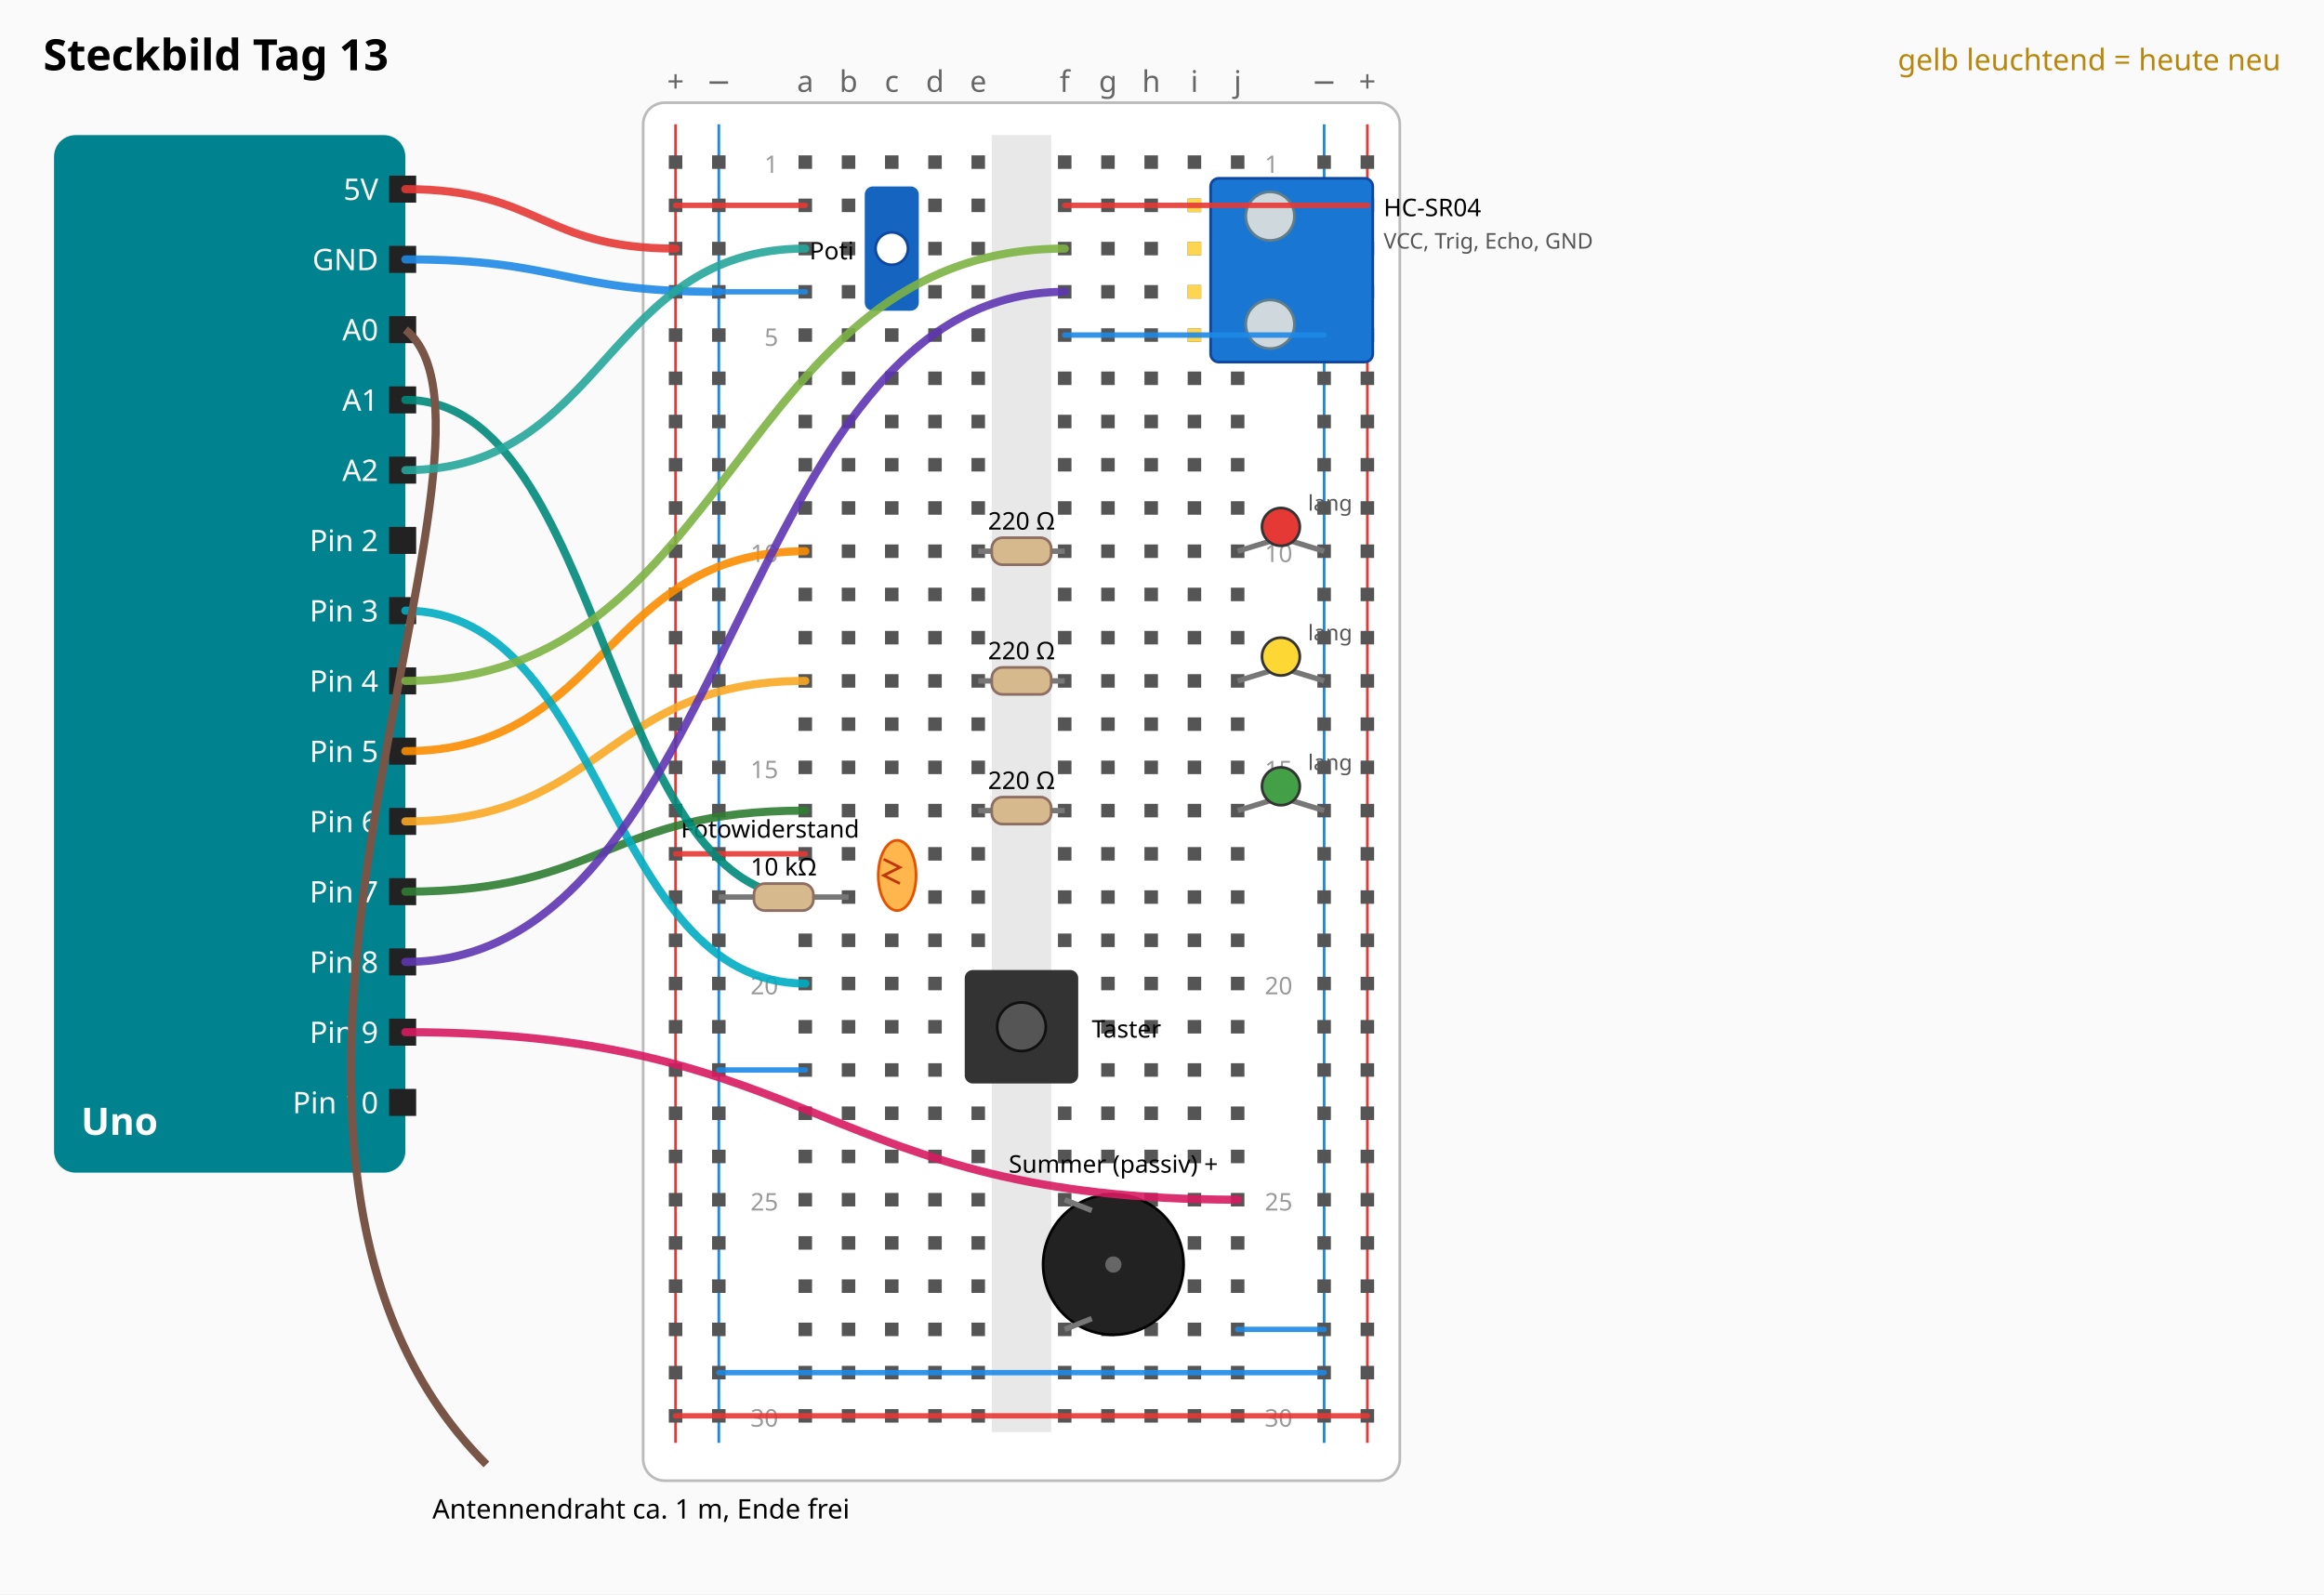
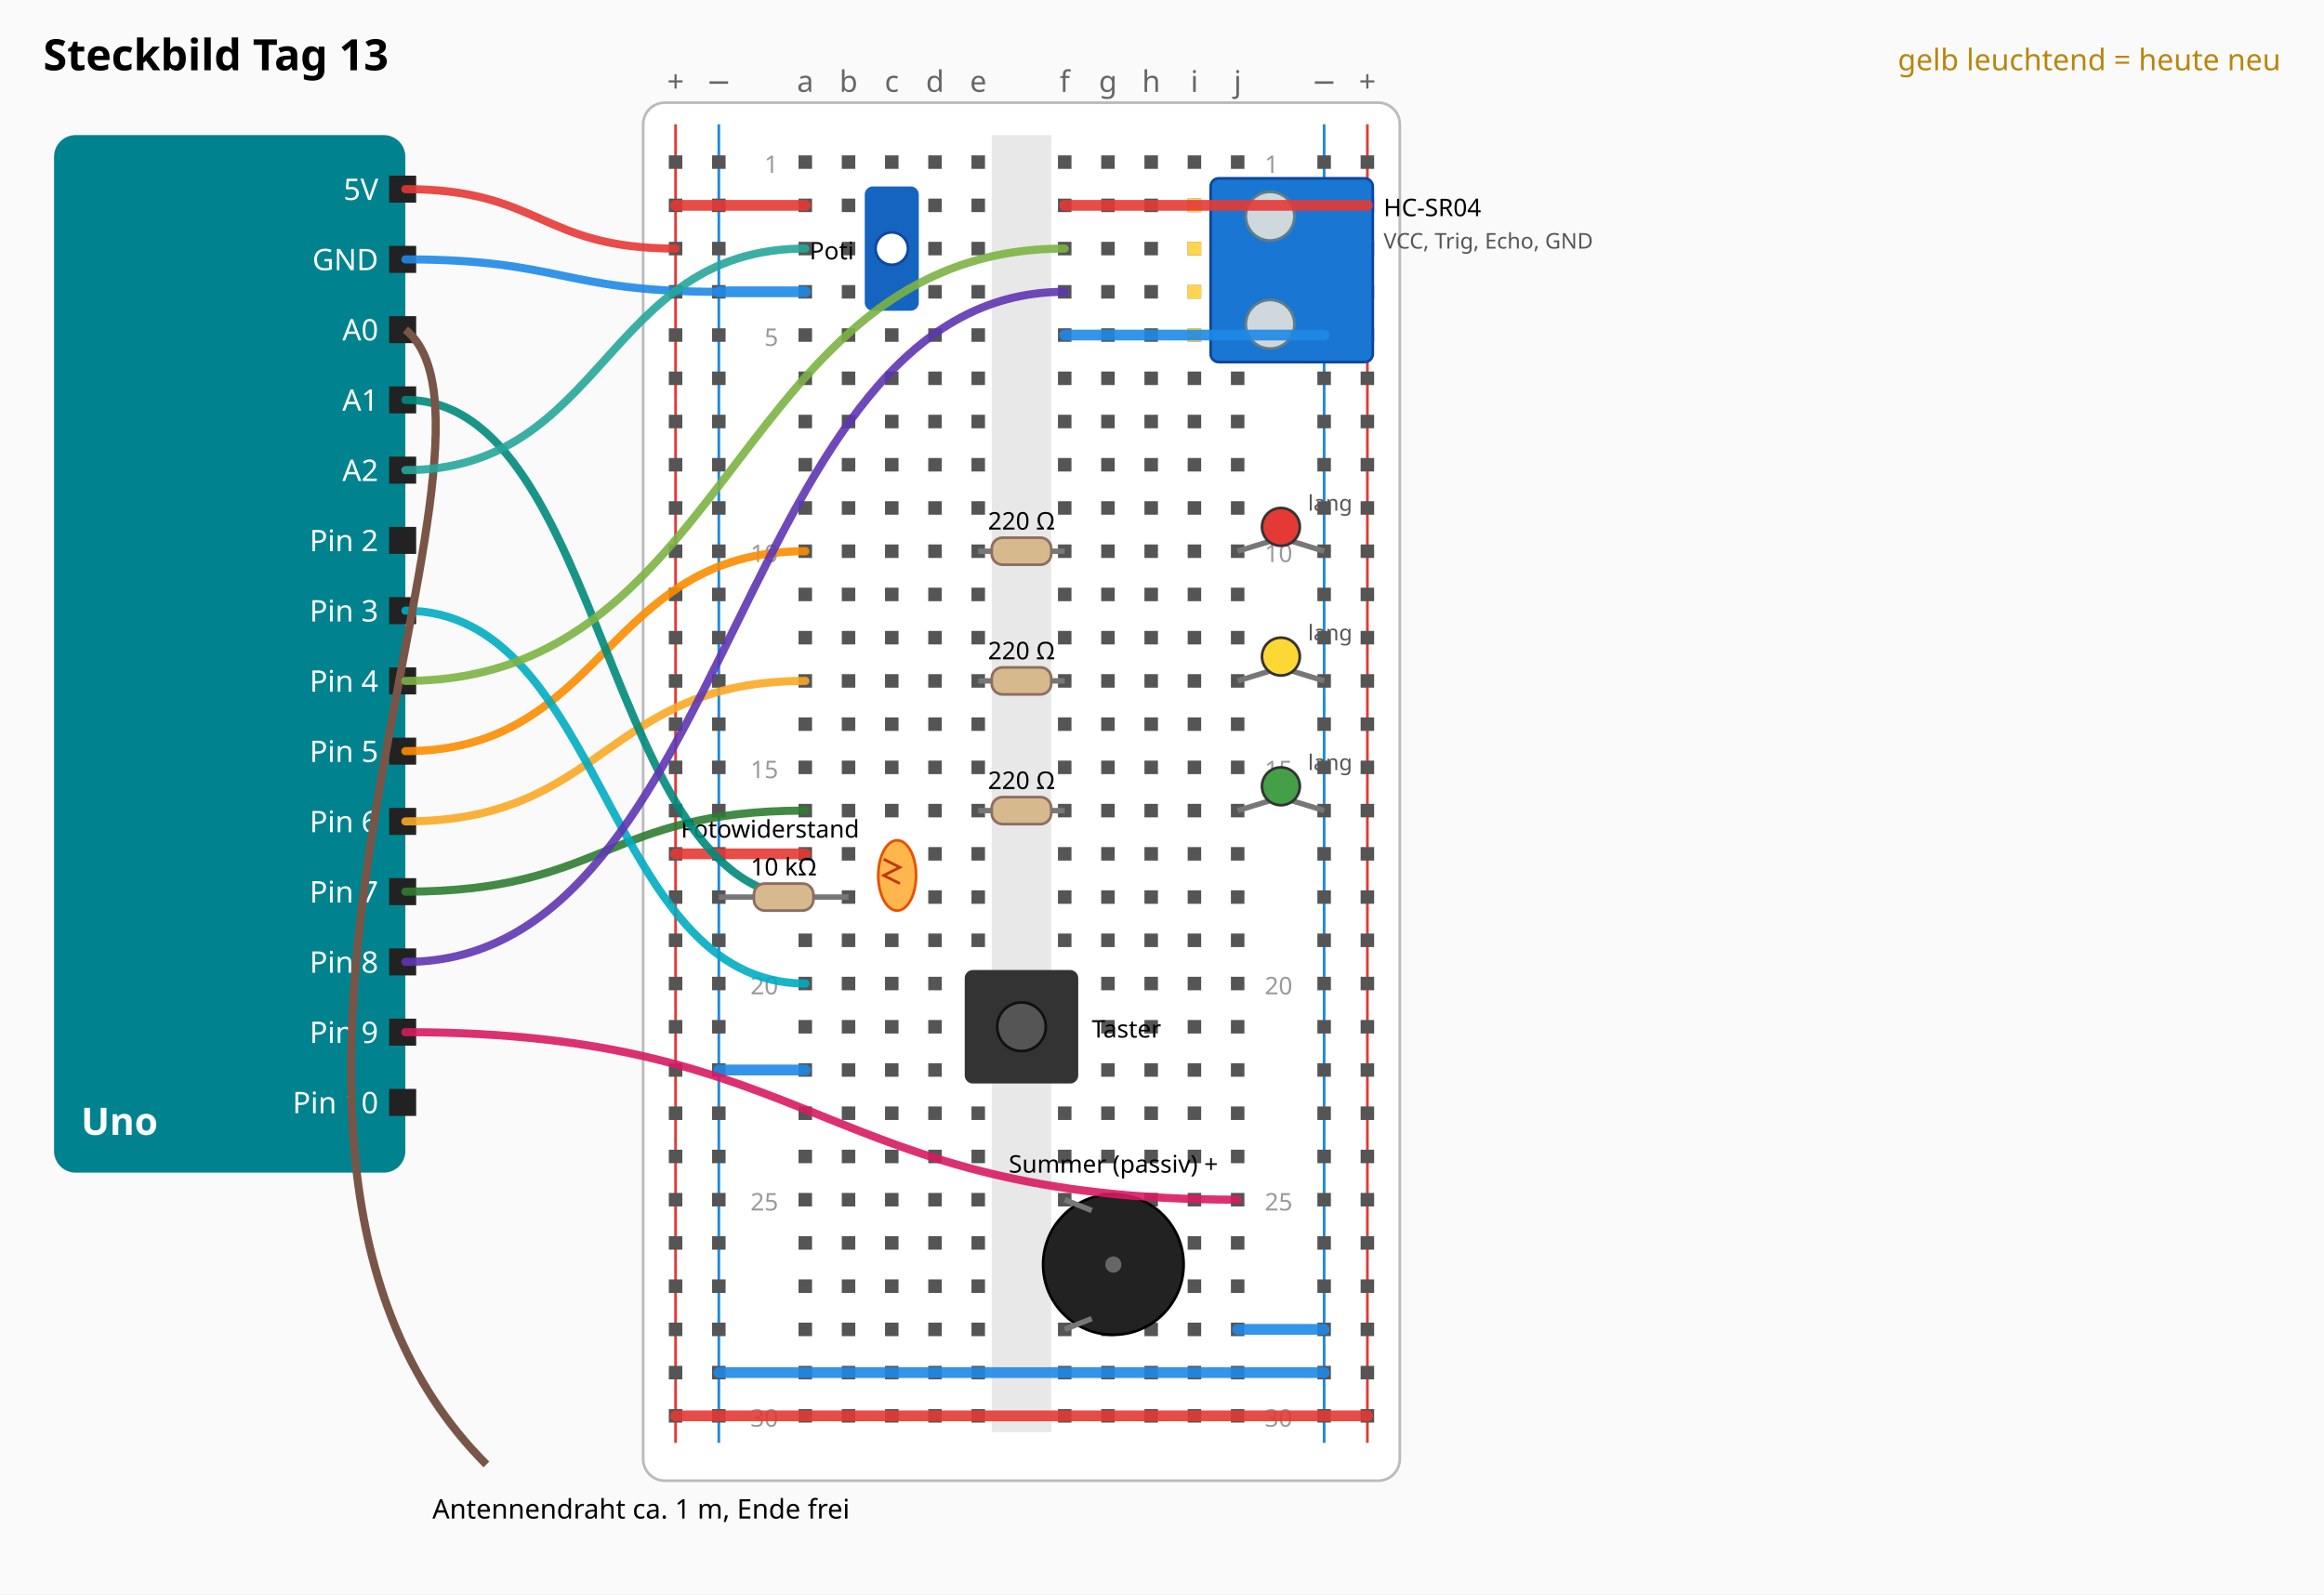
<svg xmlns="http://www.w3.org/2000/svg" viewBox="0 0 860 590" font-family="sans-serif" font-size="11">
  <defs>
    <filter id="glow" x="-50%" y="-50%" width="200%" height="200%">
      <feDropShadow dx="0" dy="0" stdDeviation="2.5" flood-color="#ffd400" flood-opacity="1" />
    </filter>
  </defs>
  <rect width="860" height="590" fill="#fafafa" />
  <text x="16" y="26" font-size="16" font-weight="bold">Steckbild Tag 13</text>
  <text x="844" y="26" text-anchor="end" fill="#b8860b">gelb leuchtend = heute neu</text>
  <rect x="238" y="38" width="280" height="510" rx="8" fill="#ffffff" stroke="#bbb" />
  <rect x="367" y="50" width="22" height="480" fill="#e8e8e8" />
  <line x1="250" y1="46" x2="250" y2="534" stroke="#e53935" stroke-width="1" />
  <line x1="506" y1="46" x2="506" y2="534" stroke="#e53935" stroke-width="1" />
  <line x1="266" y1="46" x2="266" y2="534" stroke="#1e88e5" stroke-width="1" />
  <line x1="490" y1="46" x2="490" y2="534" stroke="#1e88e5" stroke-width="1" />
  <text x="250" y="34" text-anchor="middle" fill="#666">+</text>
  <rect x="247.5" y="57.5" width="5" height="5" fill="#555" />
  <rect x="247.5" y="73.5" width="5" height="5" fill="#555" />
  <rect x="247.5" y="89.5" width="5" height="5" fill="#555" />
  <rect x="247.5" y="105.5" width="5" height="5" fill="#555" />
  <rect x="247.5" y="121.5" width="5" height="5" fill="#555" />
  <rect x="247.5" y="137.5" width="5" height="5" fill="#555" />
  <rect x="247.5" y="153.5" width="5" height="5" fill="#555" />
  <rect x="247.5" y="169.5" width="5" height="5" fill="#555" />
  <rect x="247.5" y="185.5" width="5" height="5" fill="#555" />
  <rect x="247.5" y="201.5" width="5" height="5" fill="#555" />
  <rect x="247.5" y="217.5" width="5" height="5" fill="#555" />
  <rect x="247.5" y="233.5" width="5" height="5" fill="#555" />
  <rect x="247.5" y="249.5" width="5" height="5" fill="#555" />
  <rect x="247.5" y="265.5" width="5" height="5" fill="#555" />
  <rect x="247.5" y="281.5" width="5" height="5" fill="#555" />
  <rect x="247.5" y="297.5" width="5" height="5" fill="#555" />
  <rect x="247.5" y="313.5" width="5" height="5" fill="#555" />
  <rect x="247.5" y="329.5" width="5" height="5" fill="#555" />
  <rect x="247.5" y="345.5" width="5" height="5" fill="#555" />
  <rect x="247.5" y="361.5" width="5" height="5" fill="#555" />
  <rect x="247.5" y="377.5" width="5" height="5" fill="#555" />
  <rect x="247.5" y="393.5" width="5" height="5" fill="#555" />
  <rect x="247.5" y="409.5" width="5" height="5" fill="#555" />
  <rect x="247.5" y="425.5" width="5" height="5" fill="#555" />
  <rect x="247.5" y="441.5" width="5" height="5" fill="#555" />
  <rect x="247.5" y="457.5" width="5" height="5" fill="#555" />
  <rect x="247.5" y="473.5" width="5" height="5" fill="#555" />
  <rect x="247.5" y="489.5" width="5" height="5" fill="#555" />
  <rect x="247.5" y="505.5" width="5" height="5" fill="#555" />
  <rect x="247.5" y="521.5" width="5" height="5" fill="#555" />
  <text x="266" y="34" text-anchor="middle" fill="#666">−</text>
  <rect x="263.5" y="57.5" width="5" height="5" fill="#555" />
  <rect x="263.5" y="73.5" width="5" height="5" fill="#555" />
  <rect x="263.5" y="89.5" width="5" height="5" fill="#555" />
  <rect x="263.5" y="105.5" width="5" height="5" fill="#555" />
  <rect x="263.5" y="121.5" width="5" height="5" fill="#555" />
  <rect x="263.5" y="137.5" width="5" height="5" fill="#555" />
  <rect x="263.5" y="153.5" width="5" height="5" fill="#555" />
  <rect x="263.5" y="169.5" width="5" height="5" fill="#555" />
  <rect x="263.5" y="185.5" width="5" height="5" fill="#555" />
  <rect x="263.5" y="201.5" width="5" height="5" fill="#555" />
  <rect x="263.5" y="217.5" width="5" height="5" fill="#555" />
  <rect x="263.5" y="233.5" width="5" height="5" fill="#555" />
  <rect x="263.5" y="249.5" width="5" height="5" fill="#555" />
  <rect x="263.5" y="265.5" width="5" height="5" fill="#555" />
  <rect x="263.5" y="281.5" width="5" height="5" fill="#555" />
  <rect x="263.5" y="297.5" width="5" height="5" fill="#555" />
  <rect x="263.5" y="313.5" width="5" height="5" fill="#555" />
  <rect x="263.5" y="329.5" width="5" height="5" fill="#555" />
  <rect x="263.5" y="345.5" width="5" height="5" fill="#555" />
  <rect x="263.5" y="361.5" width="5" height="5" fill="#555" />
  <rect x="263.5" y="377.5" width="5" height="5" fill="#555" />
  <rect x="263.5" y="393.5" width="5" height="5" fill="#555" />
  <rect x="263.5" y="409.5" width="5" height="5" fill="#555" />
  <rect x="263.5" y="425.5" width="5" height="5" fill="#555" />
  <rect x="263.5" y="441.5" width="5" height="5" fill="#555" />
  <rect x="263.5" y="457.5" width="5" height="5" fill="#555" />
  <rect x="263.5" y="473.5" width="5" height="5" fill="#555" />
  <rect x="263.5" y="489.5" width="5" height="5" fill="#555" />
  <rect x="263.5" y="505.5" width="5" height="5" fill="#555" />
  <rect x="263.5" y="521.5" width="5" height="5" fill="#555" />
  <text x="298" y="34" text-anchor="middle" fill="#666">a</text>
  <rect x="295.5" y="57.5" width="5" height="5" fill="#555" />
  <rect x="295.5" y="73.5" width="5" height="5" fill="#555" />
  <rect x="295.5" y="89.5" width="5" height="5" fill="#555" />
  <rect x="295.5" y="105.5" width="5" height="5" fill="#555" />
  <rect x="295.5" y="121.5" width="5" height="5" fill="#555" />
  <rect x="295.5" y="137.5" width="5" height="5" fill="#555" />
  <rect x="295.5" y="153.5" width="5" height="5" fill="#555" />
  <rect x="295.5" y="169.5" width="5" height="5" fill="#555" />
  <rect x="295.5" y="185.5" width="5" height="5" fill="#555" />
  <rect x="295.5" y="201.5" width="5" height="5" fill="#555" />
  <rect x="295.5" y="217.5" width="5" height="5" fill="#555" />
  <rect x="295.5" y="233.5" width="5" height="5" fill="#555" />
  <rect x="295.5" y="249.5" width="5" height="5" fill="#555" />
  <rect x="295.5" y="265.5" width="5" height="5" fill="#555" />
  <rect x="295.5" y="281.5" width="5" height="5" fill="#555" />
  <rect x="295.5" y="297.5" width="5" height="5" fill="#555" />
  <rect x="295.5" y="313.5" width="5" height="5" fill="#555" />
  <rect x="295.5" y="329.5" width="5" height="5" fill="#555" />
  <rect x="295.5" y="345.5" width="5" height="5" fill="#555" />
  <rect x="295.5" y="361.5" width="5" height="5" fill="#555" />
  <rect x="295.5" y="377.5" width="5" height="5" fill="#555" />
  <rect x="295.5" y="393.5" width="5" height="5" fill="#555" />
  <rect x="295.5" y="409.5" width="5" height="5" fill="#555" />
  <rect x="295.5" y="425.5" width="5" height="5" fill="#555" />
  <rect x="295.5" y="441.5" width="5" height="5" fill="#555" />
  <rect x="295.5" y="457.5" width="5" height="5" fill="#555" />
  <rect x="295.5" y="473.5" width="5" height="5" fill="#555" />
  <rect x="295.5" y="489.5" width="5" height="5" fill="#555" />
  <rect x="295.5" y="505.5" width="5" height="5" fill="#555" />
  <rect x="295.5" y="521.5" width="5" height="5" fill="#555" />
  <text x="314" y="34" text-anchor="middle" fill="#666">b</text>
  <rect x="311.5" y="57.5" width="5" height="5" fill="#555" />
  <rect x="311.5" y="73.5" width="5" height="5" fill="#555" />
  <rect x="311.5" y="89.5" width="5" height="5" fill="#555" />
  <rect x="311.5" y="105.5" width="5" height="5" fill="#555" />
  <rect x="311.5" y="121.5" width="5" height="5" fill="#555" />
  <rect x="311.5" y="137.5" width="5" height="5" fill="#555" />
  <rect x="311.5" y="153.5" width="5" height="5" fill="#555" />
  <rect x="311.5" y="169.5" width="5" height="5" fill="#555" />
  <rect x="311.5" y="185.5" width="5" height="5" fill="#555" />
  <rect x="311.5" y="201.5" width="5" height="5" fill="#555" />
  <rect x="311.5" y="217.5" width="5" height="5" fill="#555" />
  <rect x="311.5" y="233.5" width="5" height="5" fill="#555" />
  <rect x="311.5" y="249.5" width="5" height="5" fill="#555" />
  <rect x="311.5" y="265.5" width="5" height="5" fill="#555" />
  <rect x="311.5" y="281.5" width="5" height="5" fill="#555" />
  <rect x="311.5" y="297.5" width="5" height="5" fill="#555" />
  <rect x="311.5" y="313.5" width="5" height="5" fill="#555" />
  <rect x="311.5" y="329.5" width="5" height="5" fill="#555" />
  <rect x="311.5" y="345.5" width="5" height="5" fill="#555" />
  <rect x="311.5" y="361.5" width="5" height="5" fill="#555" />
  <rect x="311.5" y="377.5" width="5" height="5" fill="#555" />
  <rect x="311.5" y="393.5" width="5" height="5" fill="#555" />
  <rect x="311.5" y="409.5" width="5" height="5" fill="#555" />
  <rect x="311.5" y="425.5" width="5" height="5" fill="#555" />
  <rect x="311.5" y="441.5" width="5" height="5" fill="#555" />
  <rect x="311.5" y="457.5" width="5" height="5" fill="#555" />
  <rect x="311.5" y="473.5" width="5" height="5" fill="#555" />
  <rect x="311.5" y="489.5" width="5" height="5" fill="#555" />
  <rect x="311.5" y="505.5" width="5" height="5" fill="#555" />
  <rect x="311.5" y="521.5" width="5" height="5" fill="#555" />
  <text x="330" y="34" text-anchor="middle" fill="#666">c</text>
  <rect x="327.5" y="57.5" width="5" height="5" fill="#555" />
  <rect x="327.5" y="73.5" width="5" height="5" fill="#555" />
  <rect x="327.5" y="89.5" width="5" height="5" fill="#555" />
  <rect x="327.5" y="105.5" width="5" height="5" fill="#555" />
  <rect x="327.5" y="121.5" width="5" height="5" fill="#555" />
  <rect x="327.5" y="137.5" width="5" height="5" fill="#555" />
  <rect x="327.5" y="153.5" width="5" height="5" fill="#555" />
  <rect x="327.5" y="169.5" width="5" height="5" fill="#555" />
  <rect x="327.5" y="185.5" width="5" height="5" fill="#555" />
  <rect x="327.5" y="201.5" width="5" height="5" fill="#555" />
  <rect x="327.5" y="217.5" width="5" height="5" fill="#555" />
  <rect x="327.5" y="233.5" width="5" height="5" fill="#555" />
  <rect x="327.5" y="249.5" width="5" height="5" fill="#555" />
  <rect x="327.5" y="265.5" width="5" height="5" fill="#555" />
  <rect x="327.5" y="281.5" width="5" height="5" fill="#555" />
  <rect x="327.5" y="297.5" width="5" height="5" fill="#555" />
  <rect x="327.5" y="313.5" width="5" height="5" fill="#555" />
  <rect x="327.5" y="329.5" width="5" height="5" fill="#555" />
  <rect x="327.5" y="345.5" width="5" height="5" fill="#555" />
  <rect x="327.5" y="361.5" width="5" height="5" fill="#555" />
  <rect x="327.5" y="377.5" width="5" height="5" fill="#555" />
  <rect x="327.5" y="393.5" width="5" height="5" fill="#555" />
  <rect x="327.5" y="409.5" width="5" height="5" fill="#555" />
  <rect x="327.5" y="425.5" width="5" height="5" fill="#555" />
  <rect x="327.5" y="441.5" width="5" height="5" fill="#555" />
  <rect x="327.5" y="457.5" width="5" height="5" fill="#555" />
  <rect x="327.5" y="473.5" width="5" height="5" fill="#555" />
  <rect x="327.5" y="489.5" width="5" height="5" fill="#555" />
  <rect x="327.5" y="505.5" width="5" height="5" fill="#555" />
  <rect x="327.5" y="521.5" width="5" height="5" fill="#555" />
  <text x="346" y="34" text-anchor="middle" fill="#666">d</text>
  <rect x="343.5" y="57.5" width="5" height="5" fill="#555" />
  <rect x="343.5" y="73.5" width="5" height="5" fill="#555" />
  <rect x="343.5" y="89.5" width="5" height="5" fill="#555" />
  <rect x="343.5" y="105.5" width="5" height="5" fill="#555" />
  <rect x="343.5" y="121.5" width="5" height="5" fill="#555" />
  <rect x="343.5" y="137.5" width="5" height="5" fill="#555" />
  <rect x="343.5" y="153.5" width="5" height="5" fill="#555" />
  <rect x="343.5" y="169.5" width="5" height="5" fill="#555" />
  <rect x="343.5" y="185.5" width="5" height="5" fill="#555" />
  <rect x="343.5" y="201.5" width="5" height="5" fill="#555" />
  <rect x="343.5" y="217.5" width="5" height="5" fill="#555" />
  <rect x="343.5" y="233.5" width="5" height="5" fill="#555" />
  <rect x="343.5" y="249.5" width="5" height="5" fill="#555" />
  <rect x="343.5" y="265.5" width="5" height="5" fill="#555" />
  <rect x="343.5" y="281.5" width="5" height="5" fill="#555" />
  <rect x="343.5" y="297.5" width="5" height="5" fill="#555" />
  <rect x="343.5" y="313.5" width="5" height="5" fill="#555" />
  <rect x="343.5" y="329.5" width="5" height="5" fill="#555" />
  <rect x="343.5" y="345.5" width="5" height="5" fill="#555" />
  <rect x="343.5" y="361.5" width="5" height="5" fill="#555" />
  <rect x="343.5" y="377.5" width="5" height="5" fill="#555" />
  <rect x="343.5" y="393.5" width="5" height="5" fill="#555" />
  <rect x="343.5" y="409.5" width="5" height="5" fill="#555" />
  <rect x="343.5" y="425.5" width="5" height="5" fill="#555" />
  <rect x="343.5" y="441.5" width="5" height="5" fill="#555" />
  <rect x="343.5" y="457.5" width="5" height="5" fill="#555" />
  <rect x="343.5" y="473.5" width="5" height="5" fill="#555" />
  <rect x="343.5" y="489.5" width="5" height="5" fill="#555" />
  <rect x="343.5" y="505.5" width="5" height="5" fill="#555" />
  <rect x="343.5" y="521.5" width="5" height="5" fill="#555" />
  <text x="362" y="34" text-anchor="middle" fill="#666">e</text>
  <rect x="359.5" y="57.5" width="5" height="5" fill="#555" />
  <rect x="359.5" y="73.5" width="5" height="5" fill="#555" />
  <rect x="359.5" y="89.5" width="5" height="5" fill="#555" />
  <rect x="359.5" y="105.5" width="5" height="5" fill="#555" />
  <rect x="359.5" y="121.5" width="5" height="5" fill="#555" />
  <rect x="359.5" y="137.5" width="5" height="5" fill="#555" />
  <rect x="359.5" y="153.5" width="5" height="5" fill="#555" />
  <rect x="359.5" y="169.5" width="5" height="5" fill="#555" />
  <rect x="359.5" y="185.5" width="5" height="5" fill="#555" />
  <rect x="359.5" y="201.5" width="5" height="5" fill="#555" />
  <rect x="359.5" y="217.5" width="5" height="5" fill="#555" />
  <rect x="359.5" y="233.5" width="5" height="5" fill="#555" />
  <rect x="359.5" y="249.5" width="5" height="5" fill="#555" />
  <rect x="359.5" y="265.5" width="5" height="5" fill="#555" />
  <rect x="359.5" y="281.5" width="5" height="5" fill="#555" />
  <rect x="359.5" y="297.5" width="5" height="5" fill="#555" />
  <rect x="359.5" y="313.5" width="5" height="5" fill="#555" />
  <rect x="359.5" y="329.5" width="5" height="5" fill="#555" />
  <rect x="359.5" y="345.5" width="5" height="5" fill="#555" />
  <rect x="359.5" y="361.5" width="5" height="5" fill="#555" />
  <rect x="359.5" y="377.5" width="5" height="5" fill="#555" />
  <rect x="359.5" y="393.5" width="5" height="5" fill="#555" />
  <rect x="359.5" y="409.5" width="5" height="5" fill="#555" />
  <rect x="359.5" y="425.5" width="5" height="5" fill="#555" />
  <rect x="359.5" y="441.5" width="5" height="5" fill="#555" />
  <rect x="359.5" y="457.5" width="5" height="5" fill="#555" />
  <rect x="359.5" y="473.5" width="5" height="5" fill="#555" />
  <rect x="359.5" y="489.5" width="5" height="5" fill="#555" />
  <rect x="359.5" y="505.5" width="5" height="5" fill="#555" />
  <rect x="359.5" y="521.5" width="5" height="5" fill="#555" />
  <text x="394" y="34" text-anchor="middle" fill="#666">f</text>
  <rect x="391.5" y="57.5" width="5" height="5" fill="#555" />
  <rect x="391.5" y="73.5" width="5" height="5" fill="#555" />
  <rect x="391.5" y="89.5" width="5" height="5" fill="#555" />
  <rect x="391.5" y="105.5" width="5" height="5" fill="#555" />
  <rect x="391.5" y="121.5" width="5" height="5" fill="#555" />
  <rect x="391.5" y="137.5" width="5" height="5" fill="#555" />
  <rect x="391.5" y="153.5" width="5" height="5" fill="#555" />
  <rect x="391.5" y="169.5" width="5" height="5" fill="#555" />
  <rect x="391.5" y="185.5" width="5" height="5" fill="#555" />
  <rect x="391.5" y="201.5" width="5" height="5" fill="#555" />
  <rect x="391.5" y="217.5" width="5" height="5" fill="#555" />
  <rect x="391.5" y="233.5" width="5" height="5" fill="#555" />
  <rect x="391.5" y="249.5" width="5" height="5" fill="#555" />
  <rect x="391.5" y="265.5" width="5" height="5" fill="#555" />
  <rect x="391.5" y="281.5" width="5" height="5" fill="#555" />
  <rect x="391.5" y="297.5" width="5" height="5" fill="#555" />
  <rect x="391.5" y="313.5" width="5" height="5" fill="#555" />
  <rect x="391.5" y="329.5" width="5" height="5" fill="#555" />
  <rect x="391.5" y="345.5" width="5" height="5" fill="#555" />
  <rect x="391.5" y="361.5" width="5" height="5" fill="#555" />
  <rect x="391.5" y="377.5" width="5" height="5" fill="#555" />
  <rect x="391.5" y="393.5" width="5" height="5" fill="#555" />
  <rect x="391.5" y="409.5" width="5" height="5" fill="#555" />
  <rect x="391.5" y="425.5" width="5" height="5" fill="#555" />
  <rect x="391.5" y="441.5" width="5" height="5" fill="#555" />
  <rect x="391.5" y="457.5" width="5" height="5" fill="#555" />
  <rect x="391.5" y="473.5" width="5" height="5" fill="#555" />
  <rect x="391.5" y="489.5" width="5" height="5" fill="#555" />
  <rect x="391.5" y="505.5" width="5" height="5" fill="#555" />
  <rect x="391.5" y="521.5" width="5" height="5" fill="#555" />
  <text x="410" y="34" text-anchor="middle" fill="#666">g</text>
  <rect x="407.5" y="57.5" width="5" height="5" fill="#555" />
  <rect x="407.5" y="73.5" width="5" height="5" fill="#555" />
  <rect x="407.5" y="89.5" width="5" height="5" fill="#555" />
  <rect x="407.5" y="105.5" width="5" height="5" fill="#555" />
  <rect x="407.5" y="121.5" width="5" height="5" fill="#555" />
  <rect x="407.5" y="137.5" width="5" height="5" fill="#555" />
  <rect x="407.5" y="153.5" width="5" height="5" fill="#555" />
  <rect x="407.5" y="169.5" width="5" height="5" fill="#555" />
  <rect x="407.5" y="185.5" width="5" height="5" fill="#555" />
  <rect x="407.5" y="201.5" width="5" height="5" fill="#555" />
  <rect x="407.5" y="217.5" width="5" height="5" fill="#555" />
  <rect x="407.5" y="233.5" width="5" height="5" fill="#555" />
  <rect x="407.5" y="249.5" width="5" height="5" fill="#555" />
  <rect x="407.5" y="265.5" width="5" height="5" fill="#555" />
  <rect x="407.5" y="281.5" width="5" height="5" fill="#555" />
  <rect x="407.5" y="297.5" width="5" height="5" fill="#555" />
  <rect x="407.5" y="313.5" width="5" height="5" fill="#555" />
  <rect x="407.5" y="329.5" width="5" height="5" fill="#555" />
  <rect x="407.5" y="345.5" width="5" height="5" fill="#555" />
  <rect x="407.5" y="361.5" width="5" height="5" fill="#555" />
  <rect x="407.5" y="377.5" width="5" height="5" fill="#555" />
  <rect x="407.5" y="393.5" width="5" height="5" fill="#555" />
  <rect x="407.5" y="409.5" width="5" height="5" fill="#555" />
  <rect x="407.5" y="425.5" width="5" height="5" fill="#555" />
  <rect x="407.5" y="441.5" width="5" height="5" fill="#555" />
  <rect x="407.5" y="457.5" width="5" height="5" fill="#555" />
  <rect x="407.5" y="473.5" width="5" height="5" fill="#555" />
  <rect x="407.5" y="489.5" width="5" height="5" fill="#555" />
  <rect x="407.5" y="505.5" width="5" height="5" fill="#555" />
  <rect x="407.5" y="521.5" width="5" height="5" fill="#555" />
  <text x="426" y="34" text-anchor="middle" fill="#666">h</text>
  <rect x="423.5" y="57.5" width="5" height="5" fill="#555" />
  <rect x="423.5" y="73.5" width="5" height="5" fill="#555" />
  <rect x="423.5" y="89.5" width="5" height="5" fill="#555" />
  <rect x="423.5" y="105.5" width="5" height="5" fill="#555" />
  <rect x="423.5" y="121.5" width="5" height="5" fill="#555" />
  <rect x="423.5" y="137.5" width="5" height="5" fill="#555" />
  <rect x="423.5" y="153.5" width="5" height="5" fill="#555" />
  <rect x="423.5" y="169.5" width="5" height="5" fill="#555" />
  <rect x="423.5" y="185.5" width="5" height="5" fill="#555" />
  <rect x="423.5" y="201.5" width="5" height="5" fill="#555" />
  <rect x="423.5" y="217.5" width="5" height="5" fill="#555" />
  <rect x="423.5" y="233.5" width="5" height="5" fill="#555" />
  <rect x="423.5" y="249.5" width="5" height="5" fill="#555" />
  <rect x="423.5" y="265.5" width="5" height="5" fill="#555" />
  <rect x="423.5" y="281.5" width="5" height="5" fill="#555" />
  <rect x="423.5" y="297.5" width="5" height="5" fill="#555" />
  <rect x="423.5" y="313.5" width="5" height="5" fill="#555" />
  <rect x="423.5" y="329.5" width="5" height="5" fill="#555" />
  <rect x="423.5" y="345.5" width="5" height="5" fill="#555" />
  <rect x="423.5" y="361.5" width="5" height="5" fill="#555" />
  <rect x="423.5" y="377.5" width="5" height="5" fill="#555" />
  <rect x="423.5" y="393.5" width="5" height="5" fill="#555" />
  <rect x="423.5" y="409.5" width="5" height="5" fill="#555" />
  <rect x="423.5" y="425.5" width="5" height="5" fill="#555" />
  <rect x="423.5" y="441.5" width="5" height="5" fill="#555" />
  <rect x="423.5" y="457.5" width="5" height="5" fill="#555" />
  <rect x="423.5" y="473.5" width="5" height="5" fill="#555" />
  <rect x="423.5" y="489.5" width="5" height="5" fill="#555" />
  <rect x="423.5" y="505.5" width="5" height="5" fill="#555" />
  <rect x="423.5" y="521.5" width="5" height="5" fill="#555" />
  <text x="442" y="34" text-anchor="middle" fill="#666">i</text>
  <rect x="439.5" y="57.5" width="5" height="5" fill="#555" />
  <rect x="439.5" y="73.5" width="5" height="5" fill="#555" />
  <rect x="439.5" y="89.5" width="5" height="5" fill="#555" />
  <rect x="439.5" y="105.5" width="5" height="5" fill="#555" />
  <rect x="439.5" y="121.5" width="5" height="5" fill="#555" />
  <rect x="439.5" y="137.5" width="5" height="5" fill="#555" />
  <rect x="439.5" y="153.5" width="5" height="5" fill="#555" />
  <rect x="439.5" y="169.5" width="5" height="5" fill="#555" />
  <rect x="439.5" y="185.5" width="5" height="5" fill="#555" />
  <rect x="439.5" y="201.5" width="5" height="5" fill="#555" />
  <rect x="439.5" y="217.5" width="5" height="5" fill="#555" />
  <rect x="439.5" y="233.5" width="5" height="5" fill="#555" />
  <rect x="439.5" y="249.5" width="5" height="5" fill="#555" />
  <rect x="439.5" y="265.5" width="5" height="5" fill="#555" />
  <rect x="439.5" y="281.5" width="5" height="5" fill="#555" />
  <rect x="439.5" y="297.5" width="5" height="5" fill="#555" />
  <rect x="439.5" y="313.5" width="5" height="5" fill="#555" />
  <rect x="439.5" y="329.5" width="5" height="5" fill="#555" />
  <rect x="439.5" y="345.5" width="5" height="5" fill="#555" />
  <rect x="439.5" y="361.5" width="5" height="5" fill="#555" />
  <rect x="439.5" y="377.5" width="5" height="5" fill="#555" />
  <rect x="439.5" y="393.5" width="5" height="5" fill="#555" />
  <rect x="439.5" y="409.5" width="5" height="5" fill="#555" />
  <rect x="439.5" y="425.5" width="5" height="5" fill="#555" />
  <rect x="439.5" y="441.5" width="5" height="5" fill="#555" />
  <rect x="439.5" y="457.5" width="5" height="5" fill="#555" />
  <rect x="439.5" y="473.5" width="5" height="5" fill="#555" />
  <rect x="439.5" y="489.5" width="5" height="5" fill="#555" />
  <rect x="439.5" y="505.5" width="5" height="5" fill="#555" />
  <rect x="439.5" y="521.5" width="5" height="5" fill="#555" />
  <text x="458" y="34" text-anchor="middle" fill="#666">j</text>
  <rect x="455.5" y="57.5" width="5" height="5" fill="#555" />
  <rect x="455.5" y="73.5" width="5" height="5" fill="#555" />
  <rect x="455.5" y="89.5" width="5" height="5" fill="#555" />
  <rect x="455.5" y="105.5" width="5" height="5" fill="#555" />
  <rect x="455.5" y="121.5" width="5" height="5" fill="#555" />
  <rect x="455.5" y="137.5" width="5" height="5" fill="#555" />
  <rect x="455.5" y="153.5" width="5" height="5" fill="#555" />
  <rect x="455.5" y="169.5" width="5" height="5" fill="#555" />
  <rect x="455.5" y="185.5" width="5" height="5" fill="#555" />
  <rect x="455.5" y="201.5" width="5" height="5" fill="#555" />
  <rect x="455.5" y="217.5" width="5" height="5" fill="#555" />
  <rect x="455.5" y="233.5" width="5" height="5" fill="#555" />
  <rect x="455.5" y="249.5" width="5" height="5" fill="#555" />
  <rect x="455.5" y="265.5" width="5" height="5" fill="#555" />
  <rect x="455.5" y="281.5" width="5" height="5" fill="#555" />
  <rect x="455.5" y="297.5" width="5" height="5" fill="#555" />
  <rect x="455.5" y="313.5" width="5" height="5" fill="#555" />
  <rect x="455.5" y="329.5" width="5" height="5" fill="#555" />
  <rect x="455.5" y="345.5" width="5" height="5" fill="#555" />
  <rect x="455.5" y="361.5" width="5" height="5" fill="#555" />
  <rect x="455.5" y="377.5" width="5" height="5" fill="#555" />
  <rect x="455.5" y="393.5" width="5" height="5" fill="#555" />
  <rect x="455.5" y="409.5" width="5" height="5" fill="#555" />
  <rect x="455.5" y="425.5" width="5" height="5" fill="#555" />
  <rect x="455.5" y="441.5" width="5" height="5" fill="#555" />
  <rect x="455.5" y="457.5" width="5" height="5" fill="#555" />
  <rect x="455.5" y="473.5" width="5" height="5" fill="#555" />
  <rect x="455.5" y="489.5" width="5" height="5" fill="#555" />
  <rect x="455.5" y="505.5" width="5" height="5" fill="#555" />
  <rect x="455.5" y="521.5" width="5" height="5" fill="#555" />
  <text x="490" y="34" text-anchor="middle" fill="#666">−</text>
  <rect x="487.5" y="57.5" width="5" height="5" fill="#555" />
  <rect x="487.5" y="73.5" width="5" height="5" fill="#555" />
  <rect x="487.5" y="89.5" width="5" height="5" fill="#555" />
  <rect x="487.5" y="105.5" width="5" height="5" fill="#555" />
  <rect x="487.5" y="121.5" width="5" height="5" fill="#555" />
  <rect x="487.5" y="137.5" width="5" height="5" fill="#555" />
  <rect x="487.5" y="153.5" width="5" height="5" fill="#555" />
  <rect x="487.5" y="169.5" width="5" height="5" fill="#555" />
  <rect x="487.5" y="185.5" width="5" height="5" fill="#555" />
  <rect x="487.5" y="201.5" width="5" height="5" fill="#555" />
  <rect x="487.5" y="217.5" width="5" height="5" fill="#555" />
  <rect x="487.5" y="233.5" width="5" height="5" fill="#555" />
  <rect x="487.5" y="249.5" width="5" height="5" fill="#555" />
  <rect x="487.5" y="265.5" width="5" height="5" fill="#555" />
  <rect x="487.5" y="281.5" width="5" height="5" fill="#555" />
  <rect x="487.5" y="297.5" width="5" height="5" fill="#555" />
  <rect x="487.5" y="313.5" width="5" height="5" fill="#555" />
  <rect x="487.5" y="329.5" width="5" height="5" fill="#555" />
  <rect x="487.5" y="345.5" width="5" height="5" fill="#555" />
  <rect x="487.5" y="361.5" width="5" height="5" fill="#555" />
  <rect x="487.5" y="377.5" width="5" height="5" fill="#555" />
  <rect x="487.5" y="393.5" width="5" height="5" fill="#555" />
  <rect x="487.5" y="409.5" width="5" height="5" fill="#555" />
  <rect x="487.5" y="425.5" width="5" height="5" fill="#555" />
  <rect x="487.5" y="441.5" width="5" height="5" fill="#555" />
  <rect x="487.5" y="457.5" width="5" height="5" fill="#555" />
  <rect x="487.5" y="473.5" width="5" height="5" fill="#555" />
  <rect x="487.5" y="489.5" width="5" height="5" fill="#555" />
  <rect x="487.5" y="505.5" width="5" height="5" fill="#555" />
  <rect x="487.5" y="521.5" width="5" height="5" fill="#555" />
  <text x="506" y="34" text-anchor="middle" fill="#666">+</text>
  <rect x="503.5" y="57.5" width="5" height="5" fill="#555" />
  <rect x="503.5" y="73.5" width="5" height="5" fill="#555" />
  <rect x="503.5" y="89.5" width="5" height="5" fill="#555" />
  <rect x="503.5" y="105.5" width="5" height="5" fill="#555" />
  <rect x="503.5" y="121.5" width="5" height="5" fill="#555" />
  <rect x="503.5" y="137.5" width="5" height="5" fill="#555" />
  <rect x="503.5" y="153.5" width="5" height="5" fill="#555" />
  <rect x="503.5" y="169.5" width="5" height="5" fill="#555" />
  <rect x="503.5" y="185.5" width="5" height="5" fill="#555" />
  <rect x="503.5" y="201.5" width="5" height="5" fill="#555" />
  <rect x="503.5" y="217.5" width="5" height="5" fill="#555" />
  <rect x="503.5" y="233.5" width="5" height="5" fill="#555" />
  <rect x="503.5" y="249.5" width="5" height="5" fill="#555" />
  <rect x="503.5" y="265.5" width="5" height="5" fill="#555" />
  <rect x="503.5" y="281.5" width="5" height="5" fill="#555" />
  <rect x="503.5" y="297.5" width="5" height="5" fill="#555" />
  <rect x="503.5" y="313.5" width="5" height="5" fill="#555" />
  <rect x="503.5" y="329.5" width="5" height="5" fill="#555" />
  <rect x="503.5" y="345.5" width="5" height="5" fill="#555" />
  <rect x="503.5" y="361.5" width="5" height="5" fill="#555" />
  <rect x="503.5" y="377.5" width="5" height="5" fill="#555" />
  <rect x="503.5" y="393.5" width="5" height="5" fill="#555" />
  <rect x="503.5" y="409.5" width="5" height="5" fill="#555" />
  <rect x="503.5" y="425.5" width="5" height="5" fill="#555" />
  <rect x="503.5" y="441.5" width="5" height="5" fill="#555" />
  <rect x="503.5" y="457.5" width="5" height="5" fill="#555" />
  <rect x="503.5" y="473.5" width="5" height="5" fill="#555" />
  <rect x="503.5" y="489.5" width="5" height="5" fill="#555" />
  <rect x="503.5" y="505.5" width="5" height="5" fill="#555" />
  <rect x="503.5" y="521.5" width="5" height="5" fill="#555" />
  <text x="288" y="64" text-anchor="end" fill="#999" font-size="9">1</text>
  <text x="468" y="64" fill="#999" font-size="9">1</text>
  <text x="288" y="128" text-anchor="end" fill="#999" font-size="9">5</text>
  <text x="468" y="128" fill="#999" font-size="9">5</text>
  <text x="288" y="208" text-anchor="end" fill="#999" font-size="9">10</text>
  <text x="468" y="208" fill="#999" font-size="9">10</text>
  <text x="288" y="288" text-anchor="end" fill="#999" font-size="9">15</text>
  <text x="468" y="288" fill="#999" font-size="9">15</text>
  <text x="288" y="368" text-anchor="end" fill="#999" font-size="9">20</text>
  <text x="468" y="368" fill="#999" font-size="9">20</text>
  <text x="288" y="448" text-anchor="end" fill="#999" font-size="9">25</text>
  <text x="468" y="448" fill="#999" font-size="9">25</text>
  <text x="288" y="528" text-anchor="end" fill="#999" font-size="9">30</text>
  <text x="468" y="528" fill="#999" font-size="9">30</text>
  <rect x="20" y="50" width="130" height="384" rx="8" fill="#00838f" />
  <text x="30" y="420" fill="#fff" font-size="14" font-weight="bold">Uno</text>
  <text x="140" y="74" text-anchor="end" fill="#fff">5V</text>
  <rect x="144" y="65" width="10" height="10" fill="#222" />
  <text x="140" y="100" text-anchor="end" fill="#fff">GND</text>
  <rect x="144" y="91" width="10" height="10" fill="#222" />
  <text x="140" y="126" text-anchor="end" fill="#fff">A0</text>
  <rect x="144" y="117" width="10" height="10" fill="#222" />
  <text x="140" y="152" text-anchor="end" fill="#fff">A1</text>
  <rect x="144" y="143" width="10" height="10" fill="#222" />
  <text x="140" y="178" text-anchor="end" fill="#fff">A2</text>
  <rect x="144" y="169" width="10" height="10" fill="#222" />
  <text x="140" y="204" text-anchor="end" fill="#fff">Pin 2</text>
  <rect x="144" y="195" width="10" height="10" fill="#222" />
  <text x="140" y="230" text-anchor="end" fill="#fff">Pin 3</text>
  <rect x="144" y="221" width="10" height="10" fill="#222" />
  <text x="140" y="256" text-anchor="end" fill="#fff">Pin 4</text>
  <rect x="144" y="247" width="10" height="10" fill="#222" />
  <text x="140" y="282" text-anchor="end" fill="#fff">Pin 5</text>
  <rect x="144" y="273" width="10" height="10" fill="#222" />
  <text x="140" y="308" text-anchor="end" fill="#fff">Pin 6</text>
  <rect x="144" y="299" width="10" height="10" fill="#222" />
  <text x="140" y="334" text-anchor="end" fill="#fff">Pin 7</text>
  <rect x="144" y="325" width="10" height="10" fill="#222" />
  <text x="140" y="360" text-anchor="end" fill="#fff">Pin 8</text>
  <rect x="144" y="351" width="10" height="10" fill="#222" />
  <text x="140" y="386" text-anchor="end" fill="#fff">Pin 9</text>
  <rect x="144" y="377" width="10" height="10" fill="#222" />
  <text x="140" y="412" text-anchor="end" fill="#fff">Pin 10</text>
  <rect x="144" y="403" width="10" height="10" fill="#222" />
  <path d="M150,70 C200.0,70 200.0,92 250,92" fill="none" stroke="#e53935" stroke-width="3" stroke-linecap="round" opacity="0.9" />
  <path d="M150,96 C208.0,96 208.0,108 266,108" fill="none" stroke="#1e88e5" stroke-width="3" stroke-linecap="round" opacity="0.9" />
-   <path d="M250,524 C378.0,524 378.0,524 506,524" fill="none" stroke="#e53935" stroke-width="2" stroke-linecap="round" opacity="0.9" />
-   <path d="M266,508 C378.0,508 378.0,508 490,508" fill="none" stroke="#1e88e5" stroke-width="2" stroke-linecap="round" opacity="0.9" />
+   <path d="M250,524 C378.0,524 378.0,524 506,524" fill="none" stroke="#e53935" stroke-width="4" stroke-linecap="round" opacity="0.9" />
+   <path d="M266,508 C378.0,508 378.0,508 490,508" fill="none" stroke="#1e88e5" stroke-width="4" stroke-linecap="round" opacity="0.9" />
  <line x1="362" y1="204" x2="394" y2="204" stroke="#777" stroke-width="2" />
  <rect x="367.0" y="199.0" width="22" height="10" rx="4" fill="#d7b98e" stroke="#8d6e63" />
  <text x="378.0" y="196.0" text-anchor="middle" font-size="9">220 Ω</text>
  <line x1="458" y1="204" x2="471.0" y2="200" stroke="#777" stroke-width="2" />
  <line x1="490" y1="204" x2="477.0" y2="200" stroke="#777" stroke-width="2" />
  <circle cx="474.0" cy="195" r="7" fill="#e53935" stroke="#333" />
  <text x="484.0" y="189" font-size="8" fill="#555">lang</text>
  <path d="M150,278 C224.0,278 224.0,204 298,204" fill="none" stroke="#fb8c00" stroke-width="3" stroke-linecap="round" opacity="0.9" />
  <line x1="362" y1="252" x2="394" y2="252" stroke="#777" stroke-width="2" />
  <rect x="367.0" y="247.0" width="22" height="10" rx="4" fill="#d7b98e" stroke="#8d6e63" />
  <text x="378.0" y="244.0" text-anchor="middle" font-size="9">220 Ω</text>
  <line x1="458" y1="252" x2="471.0" y2="248" stroke="#777" stroke-width="2" />
  <line x1="490" y1="252" x2="477.0" y2="248" stroke="#777" stroke-width="2" />
  <circle cx="474.0" cy="243" r="7" fill="#fdd835" stroke="#333" />
  <text x="484.0" y="237" font-size="8" fill="#555">lang</text>
  <path d="M150,304 C224.0,304 224.0,252 298,252" fill="none" stroke="#f9a825" stroke-width="3" stroke-linecap="round" opacity="0.9" />
  <line x1="362" y1="300" x2="394" y2="300" stroke="#777" stroke-width="2" />
  <rect x="367.0" y="295.0" width="22" height="10" rx="4" fill="#d7b98e" stroke="#8d6e63" />
  <text x="378.0" y="292.0" text-anchor="middle" font-size="9">220 Ω</text>
  <line x1="458" y1="300" x2="471.0" y2="296" stroke="#777" stroke-width="2" />
  <line x1="490" y1="300" x2="477.0" y2="296" stroke="#777" stroke-width="2" />
  <circle cx="474.0" cy="291" r="7" fill="#43a047" stroke="#333" />
  <text x="484.0" y="285" font-size="8" fill="#555">lang</text>
  <path d="M150,330 C224.0,330 224.0,300 298,300" fill="none" stroke="#2e7d32" stroke-width="3" stroke-linecap="round" opacity="0.9" />
  <rect x="357" y="359" width="42" height="42" rx="3" fill="#333" />
  <circle cx="378.0" cy="380.0" r="9" fill="#555" stroke="#111" />
  <text x="404" y="384.0" font-size="9">Taster</text>
  <path d="M150,226 C224.0,226 224.0,364 298,364" fill="none" stroke="#00acc1" stroke-width="3" stroke-linecap="round" opacity="0.9" />
-   <path d="M298,396 C282.0,396 282.0,396 266,396" fill="none" stroke="#1e88e5" stroke-width="2" stroke-linecap="round" opacity="0.9" />
+   <path d="M298,396 C282.0,396 282.0,396 266,396" fill="none" stroke="#1e88e5" stroke-width="4" stroke-linecap="round" opacity="0.9" />
  <circle cx="412" cy="468.0" r="26.0" fill="#222" stroke="#000" />
  <circle cx="412" cy="468.0" r="3" fill="#666" />
  <text x="412" y="434" text-anchor="middle" font-size="9">Summer (passiv) +</text>
  <line x1="394" y1="444" x2="404" y2="448" stroke="#777" stroke-width="2" />
  <line x1="394" y1="492" x2="404" y2="488" stroke="#777" stroke-width="2" />
  <path d="M150,382 C304.0,382 304.0,444 458,444" fill="none" stroke="#d81b60" stroke-width="3" stroke-linecap="round" opacity="0.9" />
-   <path d="M458,492 C474.0,492 474.0,492 490,492" fill="none" stroke="#1e88e5" stroke-width="2" stroke-linecap="round" opacity="0.9" />
+   <path d="M458,492 C474.0,492 474.0,492 490,492" fill="none" stroke="#1e88e5" stroke-width="4" stroke-linecap="round" opacity="0.9" />
  <ellipse cx="332" cy="324.0" rx="7" ry="13.0" fill="#ffb74d" stroke="#e65100" />
  <path d="M327,318 l6,3 l-6,3 l6,3" stroke="#bf360c" fill="none" />
  <text x="318" y="310" text-anchor="end" font-size="9">Fotowiderstand</text>
-   <path d="M250,316 C274.0,316 274.0,316 298,316" fill="none" stroke="#e53935" stroke-width="2" stroke-linecap="round" opacity="0.9" />
+   <path d="M250,316 C274.0,316 274.0,316 298,316" fill="none" stroke="#e53935" stroke-width="4" stroke-linecap="round" opacity="0.9" />
  <path d="M150,148 C224.0,148 224.0,332 298,332" fill="none" stroke="#00897b" stroke-width="3" stroke-linecap="round" opacity="0.9" />
  <line x1="314" y1="332" x2="266" y2="332" stroke="#777" stroke-width="2" />
  <rect x="279.0" y="327.0" width="22" height="10" rx="4" fill="#d7b98e" stroke="#8d6e63" />
  <text x="290.0" y="324.0" text-anchor="middle" font-size="9">10 kΩ</text>
  <path d="M150,122 C 200,162 60,422 180,542" stroke="#795548" stroke-width="3" fill="none" />
  <text x="160" y="562" font-size="10">Antennendraht ca. 1 m, Ende frei</text>
  <rect x="320" y="69" width="20" height="46" rx="3" fill="#1565c0" />
  <circle cx="330" cy="92.0" r="6" fill="#fff" stroke="#0d47a1" />
  <text x="316" y="96.0" text-anchor="end" font-size="9">Poti</text>
-   <path d="M250,76 C274.0,76 274.0,76 298,76" fill="none" stroke="#e53935" stroke-width="2" stroke-linecap="round" opacity="0.9" />
-   <path d="M298,108 C282.0,108 282.0,108 266,108" fill="none" stroke="#1e88e5" stroke-width="2" stroke-linecap="round" opacity="0.9" />
+   <path d="M250,76 C274.0,76 274.0,76 298,76" fill="none" stroke="#e53935" stroke-width="4" stroke-linecap="round" opacity="0.9" />
+   <path d="M298,108 C282.0,108 282.0,108 266,108" fill="none" stroke="#1e88e5" stroke-width="4" stroke-linecap="round" opacity="0.9" />
  <path d="M150,174 C224.0,174 224.0,92 298,92" fill="none" stroke="#26a69a" stroke-width="3" stroke-linecap="round" opacity="0.9" />
  <rect x="448" y="66" width="60" height="68" rx="3" fill="#1976d2" stroke="#0d47a1" />
  <circle cx="470" cy="80" r="9" fill="#cfd8dc" stroke="#607d8b" />
  <circle cx="470" cy="120" r="9" fill="#cfd8dc" stroke="#607d8b" />
  <text x="512" y="80" font-size="9">HC-SR04</text>
  <text x="512" y="92" font-size="8" fill="#555">VCC, Trig, Echo, GND</text>
  <rect x="439.5" y="73.5" width="5" height="5" fill="#ffd54f" />
  <rect x="439.5" y="89.5" width="5" height="5" fill="#ffd54f" />
  <rect x="439.5" y="105.5" width="5" height="5" fill="#ffd54f" />
  <rect x="439.5" y="121.5" width="5" height="5" fill="#ffd54f" />
-   <path d="M394,76 C450.0,76 450.0,76 506,76" fill="none" stroke="#e53935" stroke-width="2" stroke-linecap="round" opacity="0.9" />
+   <path d="M394,76 C450.0,76 450.0,76 506,76" fill="none" stroke="#e53935" stroke-width="4" stroke-linecap="round" opacity="0.9" />
  <path d="M150,252 C272.0,252 272.0,92 394,92" fill="none" stroke="#7cb342" stroke-width="3" stroke-linecap="round" opacity="0.9" />
  <path d="M150,356 C272.0,356 272.0,108 394,108" fill="none" stroke="#5e35b1" stroke-width="3" stroke-linecap="round" opacity="0.9" />
-   <path d="M394,124 C442.0,124 442.0,124 490,124" fill="none" stroke="#1e88e5" stroke-width="2" stroke-linecap="round" opacity="0.9" />
+   <path d="M394,124 C442.0,124 442.0,124 490,124" fill="none" stroke="#1e88e5" stroke-width="4" stroke-linecap="round" opacity="0.9" />
</svg>
